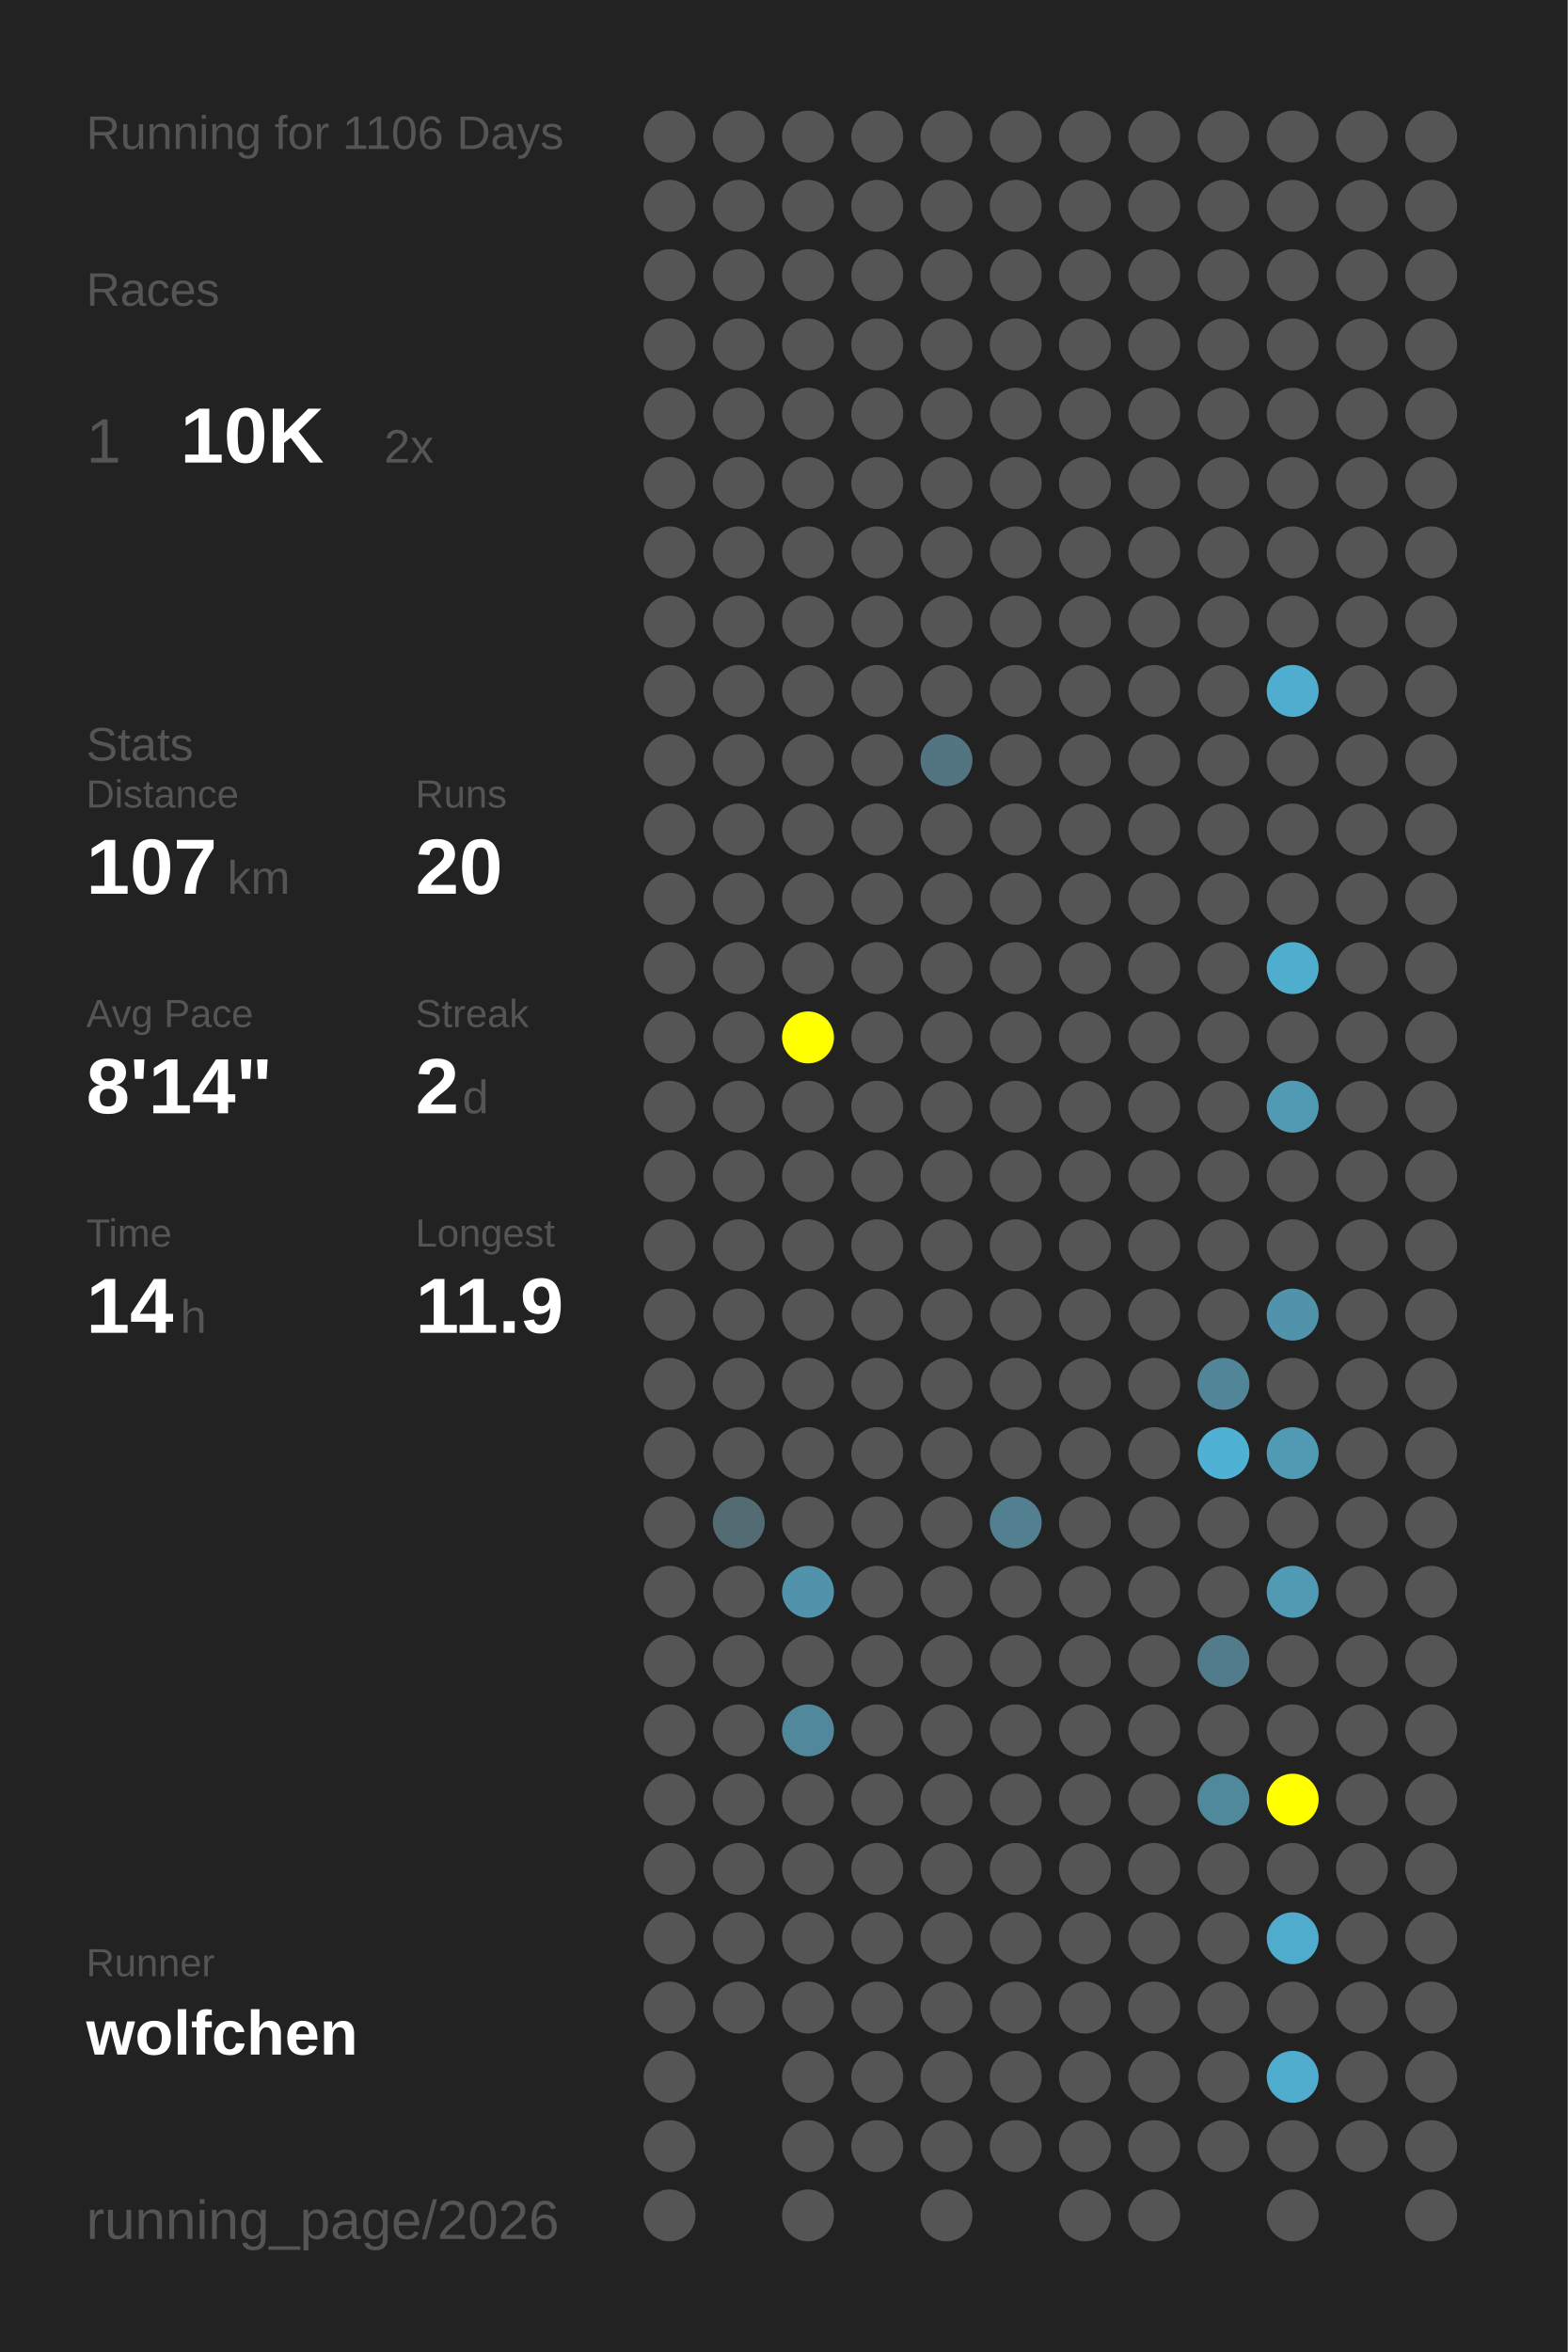
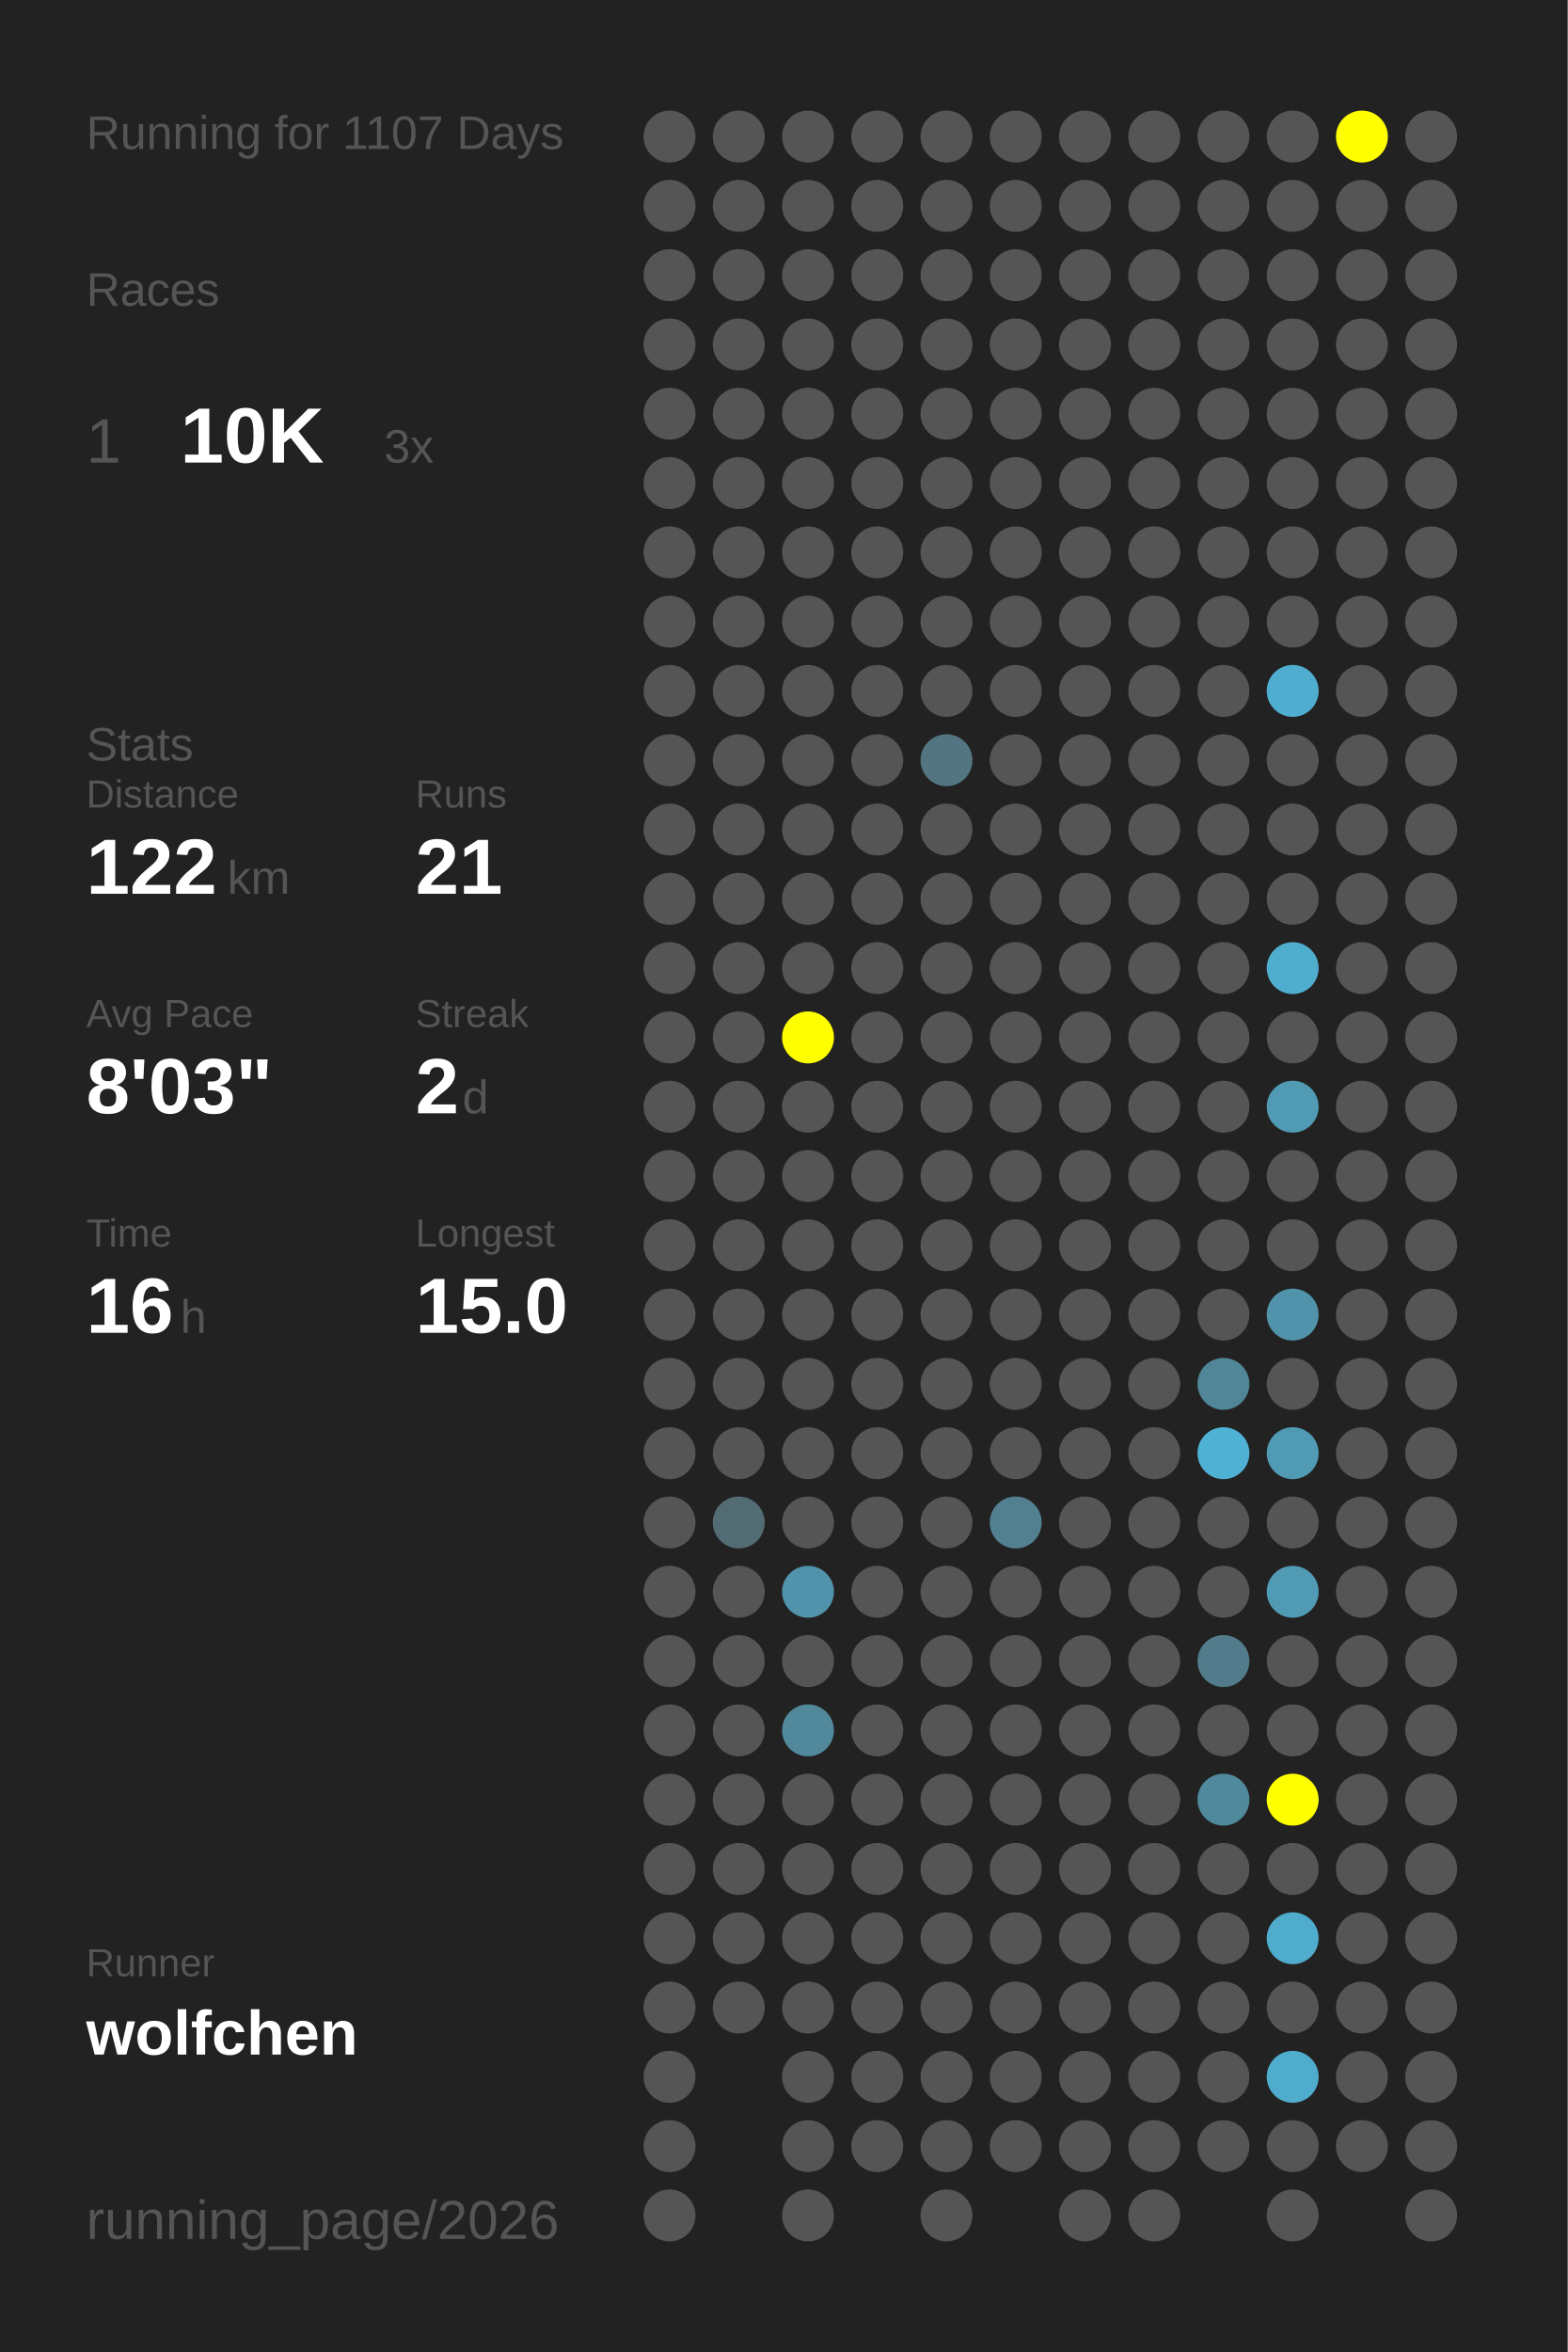
<svg xmlns="http://www.w3.org/2000/svg" baseProfile="full" height="300mm" version="1.1" viewBox="0,0,200,300" width="200mm">
  <defs />
  <rect fill="#222222" height="300" width="200" x="0" y="0" />
-   <text fill="#555555" style="font-size:6px; font-family:Arial;" x="11" y="19">Running for 1106 Days</text>
+   <text fill="#555555" style="font-size:6px; font-family:Arial;" x="11" y="19">Running for 1107 Days</text>
  <text fill="#555555" style="font-size:6px; font-family:Arial;" x="11" y="39">Races</text>
  <text fill="#555555" style="font-size:8px; font-family:Arial;" x="11" y="59">1</text>
  <text fill="#FFFFFF" style="font-size:10px; font-family:Arial; font-weight:bold;" x="23" y="59">10K</text>
-   <text fill="#555555" style="font-size:6px; font-family:Arial;" x="49" y="59">2x</text>
+   <text fill="#555555" style="font-size:6px; font-family:Arial;" x="49" y="59">3x</text>
  <text fill="#555555" style="font-size:6px; font-family:Arial;" x="11" y="97">Stats</text>
  <text fill="#555555" style="font-size:5px; font-family:Arial;" x="11" y="103">Distance</text>
-   <text fill="#FFFFFF" style="font-size:10px; font-family:Arial; font-weight:bold;" x="11" y="114">107</text>
+   <text fill="#FFFFFF" style="font-size:10px; font-family:Arial; font-weight:bold;" x="11" y="114">122</text>
  <text fill="#555555" style="font-size:6px; font-family:Arial;" x="29" y="114">km</text>
  <text fill="#555555" style="font-size:5px; font-family:Arial;" x="53" y="103">Runs</text>
-   <text fill="#FFFFFF" style="font-size:10px; font-family:Arial; font-weight:bold;" x="53" y="114">20</text>
+   <text fill="#FFFFFF" style="font-size:10px; font-family:Arial; font-weight:bold;" x="53" y="114">21</text>
  <text fill="#555555" style="font-size:5px; font-family:Arial;" x="11" y="131">Avg Pace</text>
-   <text fill="#FFFFFF" style="font-size:10px; font-family:Arial; font-weight:bold;" x="11" y="142">8'14"</text>
+   <text fill="#FFFFFF" style="font-size:10px; font-family:Arial; font-weight:bold;" x="11" y="142">8'03"</text>
  <text fill="#555555" style="font-size:5px; font-family:Arial;" x="53" y="131">Streak</text>
  <text fill="#FFFFFF" style="font-size:10px; font-family:Arial; font-weight:bold;" x="53" y="142">2</text>
  <text fill="#555555" style="font-size:6px; font-family:Arial;" x="59" y="142">d</text>
  <text fill="#555555" style="font-size:5px; font-family:Arial;" x="11" y="159">Time</text>
-   <text fill="#FFFFFF" style="font-size:10px; font-family:Arial; font-weight:bold;" x="11" y="170">14</text>
+   <text fill="#FFFFFF" style="font-size:10px; font-family:Arial; font-weight:bold;" x="11" y="170">16</text>
  <text fill="#555555" style="font-size:6px; font-family:Arial;" x="23" y="170">h</text>
  <text fill="#555555" style="font-size:5px; font-family:Arial;" x="53" y="159">Longest</text>
-   <text fill="#FFFFFF" style="font-size:10px; font-family:Arial; font-weight:bold;" x="53" y="170">11.9</text>
+   <text fill="#FFFFFF" style="font-size:10px; font-family:Arial; font-weight:bold;" x="53" y="170">15.0</text>
  <text fill="#555555" style="font-size:5px; font-family:Arial;" x="11" y="252.065">Runner</text>
  <text fill="#FFFFFF" style="font-size:8px; font-family:Arial; font-weight:bold;" x="11" y="262.065">wolfchen</text>
  <text fill="#555555" style="font-size:7px; font-family:Arial;" x="11" y="285.581">running_page/2026</text>
  <circle cx="85.417" cy="17.419" fill="#555555" r="3.312" />
  <circle cx="85.417" cy="26.258" fill="#555555" r="3.312" />
  <circle cx="85.417" cy="35.097" fill="#555555" r="3.312" />
  <circle cx="85.417" cy="43.935" fill="#555555" r="3.312" />
  <circle cx="85.417" cy="52.774" fill="#555555" r="3.312" />
  <circle cx="85.417" cy="61.613" fill="#555555" r="3.312" />
  <circle cx="85.417" cy="70.452" fill="#555555" r="3.312" />
  <circle cx="85.417" cy="79.29" fill="#555555" r="3.312" />
  <circle cx="85.417" cy="88.129" fill="#555555" r="3.312" />
  <circle cx="85.417" cy="96.968" fill="#555555" r="3.312" />
  <circle cx="85.417" cy="105.806" fill="#555555" r="3.312" />
  <circle cx="85.417" cy="114.645" fill="#555555" r="3.312" />
  <circle cx="85.417" cy="123.484" fill="#555555" r="3.312" />
  <circle cx="85.417" cy="132.323" fill="#555555" r="3.312" />
  <circle cx="85.417" cy="141.161" fill="#555555" r="3.312" />
  <circle cx="85.417" cy="150" fill="#555555" r="3.312" />
  <circle cx="85.417" cy="158.839" fill="#555555" r="3.312" />
  <circle cx="85.417" cy="167.677" fill="#555555" r="3.312" />
  <circle cx="85.417" cy="176.516" fill="#555555" r="3.312" />
  <circle cx="85.417" cy="185.355" fill="#555555" r="3.312" />
  <circle cx="85.417" cy="194.194" fill="#555555" r="3.312" />
  <circle cx="85.417" cy="203.032" fill="#555555" r="3.312" />
  <circle cx="85.417" cy="211.871" fill="#555555" r="3.312" />
  <circle cx="85.417" cy="220.71" fill="#555555" r="3.312" />
  <circle cx="85.417" cy="229.548" fill="#555555" r="3.312" />
  <circle cx="85.417" cy="238.387" fill="#555555" r="3.312" />
  <circle cx="85.417" cy="247.226" fill="#555555" r="3.312" />
  <circle cx="85.417" cy="256.065" fill="#555555" r="3.312" />
  <circle cx="85.417" cy="264.903" fill="#555555" r="3.312" />
  <circle cx="85.417" cy="273.742" fill="#555555" r="3.312" />
  <circle cx="85.417" cy="282.581" fill="#555555" r="3.312" />
  <circle cx="94.25" cy="17.419" fill="#555555" r="3.312" />
  <circle cx="94.25" cy="26.258" fill="#555555" r="3.312" />
  <circle cx="94.25" cy="35.097" fill="#555555" r="3.312" />
  <circle cx="94.25" cy="43.935" fill="#555555" r="3.312" />
  <circle cx="94.25" cy="52.774" fill="#555555" r="3.312" />
  <circle cx="94.25" cy="61.613" fill="#555555" r="3.312" />
  <circle cx="94.25" cy="70.452" fill="#555555" r="3.312" />
  <circle cx="94.25" cy="79.29" fill="#555555" r="3.312" />
  <circle cx="94.25" cy="88.129" fill="#555555" r="3.312" />
  <circle cx="94.25" cy="96.968" fill="#555555" r="3.312" />
  <circle cx="94.25" cy="105.806" fill="#555555" r="3.312" />
  <circle cx="94.25" cy="114.645" fill="#555555" r="3.312" />
  <circle cx="94.25" cy="123.484" fill="#555555" r="3.312" />
  <circle cx="94.25" cy="132.323" fill="#555555" r="3.312" />
  <circle cx="94.25" cy="141.161" fill="#555555" r="3.312" />
  <circle cx="94.25" cy="150" fill="#555555" r="3.312" />
  <circle cx="94.25" cy="158.839" fill="#555555" r="3.312" />
  <circle cx="94.25" cy="167.677" fill="#555555" r="3.312" />
  <circle cx="94.25" cy="176.516" fill="#555555" r="3.312" />
  <circle cx="94.25" cy="185.355" fill="#555555" r="3.312" />
  <circle cx="94.25" cy="194.194" fill="#536b73" r="3.312" />
  <circle cx="94.25" cy="203.032" fill="#555555" r="3.312" />
  <circle cx="94.25" cy="211.871" fill="#555555" r="3.312" />
  <circle cx="94.25" cy="220.71" fill="#555555" r="3.312" />
  <circle cx="94.25" cy="229.548" fill="#555555" r="3.312" />
  <circle cx="94.25" cy="238.387" fill="#555555" r="3.312" />
  <circle cx="94.25" cy="247.226" fill="#555555" r="3.312" />
  <circle cx="94.25" cy="256.065" fill="#555555" r="3.312" />
  <circle cx="103.083" cy="17.419" fill="#555555" r="3.312" />
  <circle cx="103.083" cy="26.258" fill="#555555" r="3.312" />
  <circle cx="103.083" cy="35.097" fill="#555555" r="3.312" />
  <circle cx="103.083" cy="43.935" fill="#555555" r="3.312" />
  <circle cx="103.083" cy="52.774" fill="#555555" r="3.312" />
  <circle cx="103.083" cy="61.613" fill="#555555" r="3.312" />
  <circle cx="103.083" cy="70.452" fill="#555555" r="3.312" />
  <circle cx="103.083" cy="79.29" fill="#555555" r="3.312" />
  <circle cx="103.083" cy="88.129" fill="#555555" r="3.312" />
  <circle cx="103.083" cy="96.968" fill="#555555" r="3.312" />
  <circle cx="103.083" cy="105.806" fill="#555555" r="3.312" />
  <circle cx="103.083" cy="114.645" fill="#555555" r="3.312" />
  <circle cx="103.083" cy="123.484" fill="#555555" r="3.312" />
  <circle cx="103.083" cy="132.323" fill="#FFFF00" r="3.312" />
  <circle cx="103.083" cy="141.161" fill="#555555" r="3.312" />
  <circle cx="103.083" cy="150" fill="#555555" r="3.312" />
  <circle cx="103.083" cy="158.839" fill="#555555" r="3.312" />
  <circle cx="103.083" cy="167.677" fill="#555555" r="3.312" />
  <circle cx="103.083" cy="176.516" fill="#555555" r="3.312" />
  <circle cx="103.083" cy="185.355" fill="#555555" r="3.312" />
  <circle cx="103.083" cy="194.194" fill="#555555" r="3.312" />
  <circle cx="103.083" cy="203.032" fill="#5093aa" r="3.312" />
  <circle cx="103.083" cy="211.871" fill="#555555" r="3.312" />
  <circle cx="103.083" cy="220.71" fill="#51889b" r="3.312" />
  <circle cx="103.083" cy="229.548" fill="#555555" r="3.312" />
  <circle cx="103.083" cy="238.387" fill="#555555" r="3.312" />
  <circle cx="103.083" cy="247.226" fill="#555555" r="3.312" />
  <circle cx="103.083" cy="256.065" fill="#555555" r="3.312" />
  <circle cx="103.083" cy="264.903" fill="#555555" r="3.312" />
  <circle cx="103.083" cy="273.742" fill="#555555" r="3.312" />
  <circle cx="103.083" cy="282.581" fill="#555555" r="3.312" />
  <circle cx="111.917" cy="17.419" fill="#555555" r="3.312" />
  <circle cx="111.917" cy="26.258" fill="#555555" r="3.312" />
  <circle cx="111.917" cy="35.097" fill="#555555" r="3.312" />
  <circle cx="111.917" cy="43.935" fill="#555555" r="3.312" />
  <circle cx="111.917" cy="52.774" fill="#555555" r="3.312" />
  <circle cx="111.917" cy="61.613" fill="#555555" r="3.312" />
  <circle cx="111.917" cy="70.452" fill="#555555" r="3.312" />
  <circle cx="111.917" cy="79.29" fill="#555555" r="3.312" />
  <circle cx="111.917" cy="88.129" fill="#555555" r="3.312" />
  <circle cx="111.917" cy="96.968" fill="#555555" r="3.312" />
  <circle cx="111.917" cy="105.806" fill="#555555" r="3.312" />
  <circle cx="111.917" cy="114.645" fill="#555555" r="3.312" />
  <circle cx="111.917" cy="123.484" fill="#555555" r="3.312" />
  <circle cx="111.917" cy="132.323" fill="#555555" r="3.312" />
  <circle cx="111.917" cy="141.161" fill="#555555" r="3.312" />
  <circle cx="111.917" cy="150" fill="#555555" r="3.312" />
  <circle cx="111.917" cy="158.839" fill="#555555" r="3.312" />
  <circle cx="111.917" cy="167.677" fill="#555555" r="3.312" />
  <circle cx="111.917" cy="176.516" fill="#555555" r="3.312" />
  <circle cx="111.917" cy="185.355" fill="#555555" r="3.312" />
  <circle cx="111.917" cy="194.194" fill="#555555" r="3.312" />
  <circle cx="111.917" cy="203.032" fill="#555555" r="3.312" />
  <circle cx="111.917" cy="211.871" fill="#555555" r="3.312" />
  <circle cx="111.917" cy="220.71" fill="#555555" r="3.312" />
  <circle cx="111.917" cy="229.548" fill="#555555" r="3.312" />
  <circle cx="111.917" cy="238.387" fill="#555555" r="3.312" />
  <circle cx="111.917" cy="247.226" fill="#555555" r="3.312" />
  <circle cx="111.917" cy="256.065" fill="#555555" r="3.312" />
  <circle cx="111.917" cy="264.903" fill="#555555" r="3.312" />
  <circle cx="111.917" cy="273.742" fill="#555555" r="3.312" />
  <circle cx="120.75" cy="17.419" fill="#555555" r="3.312" />
  <circle cx="120.75" cy="26.258" fill="#555555" r="3.312" />
  <circle cx="120.75" cy="35.097" fill="#555555" r="3.312" />
  <circle cx="120.75" cy="43.935" fill="#555555" r="3.312" />
  <circle cx="120.75" cy="52.774" fill="#555555" r="3.312" />
  <circle cx="120.75" cy="61.613" fill="#555555" r="3.312" />
  <circle cx="120.75" cy="70.452" fill="#555555" r="3.312" />
  <circle cx="120.75" cy="79.29" fill="#555555" r="3.312" />
  <circle cx="120.75" cy="88.129" fill="#555555" r="3.312" />
  <circle cx="120.75" cy="96.968" fill="#527581" r="3.312" />
  <circle cx="120.75" cy="105.806" fill="#555555" r="3.312" />
  <circle cx="120.75" cy="114.645" fill="#555555" r="3.312" />
  <circle cx="120.75" cy="123.484" fill="#555555" r="3.312" />
  <circle cx="120.75" cy="132.323" fill="#555555" r="3.312" />
  <circle cx="120.75" cy="141.161" fill="#555555" r="3.312" />
  <circle cx="120.75" cy="150" fill="#555555" r="3.312" />
  <circle cx="120.75" cy="158.839" fill="#555555" r="3.312" />
  <circle cx="120.75" cy="167.677" fill="#555555" r="3.312" />
  <circle cx="120.75" cy="176.516" fill="#555555" r="3.312" />
  <circle cx="120.75" cy="185.355" fill="#555555" r="3.312" />
  <circle cx="120.75" cy="194.194" fill="#555555" r="3.312" />
  <circle cx="120.75" cy="203.032" fill="#555555" r="3.312" />
  <circle cx="120.75" cy="211.871" fill="#555555" r="3.312" />
  <circle cx="120.75" cy="220.71" fill="#555555" r="3.312" />
  <circle cx="120.75" cy="229.548" fill="#555555" r="3.312" />
  <circle cx="120.75" cy="238.387" fill="#555555" r="3.312" />
  <circle cx="120.75" cy="247.226" fill="#555555" r="3.312" />
  <circle cx="120.75" cy="256.065" fill="#555555" r="3.312" />
  <circle cx="120.75" cy="264.903" fill="#555555" r="3.312" />
  <circle cx="120.75" cy="273.742" fill="#555555" r="3.312" />
  <circle cx="120.75" cy="282.581" fill="#555555" r="3.312" />
  <circle cx="129.583" cy="17.419" fill="#555555" r="3.312" />
  <circle cx="129.583" cy="26.258" fill="#555555" r="3.312" />
  <circle cx="129.583" cy="35.097" fill="#555555" r="3.312" />
  <circle cx="129.583" cy="43.935" fill="#555555" r="3.312" />
  <circle cx="129.583" cy="52.774" fill="#555555" r="3.312" />
  <circle cx="129.583" cy="61.613" fill="#555555" r="3.312" />
  <circle cx="129.583" cy="70.452" fill="#555555" r="3.312" />
  <circle cx="129.583" cy="79.29" fill="#555555" r="3.312" />
  <circle cx="129.583" cy="88.129" fill="#555555" r="3.312" />
  <circle cx="129.583" cy="96.968" fill="#555555" r="3.312" />
  <circle cx="129.583" cy="105.806" fill="#555555" r="3.312" />
  <circle cx="129.583" cy="114.645" fill="#555555" r="3.312" />
  <circle cx="129.583" cy="123.484" fill="#555555" r="3.312" />
  <circle cx="129.583" cy="132.323" fill="#555555" r="3.312" />
  <circle cx="129.583" cy="141.161" fill="#555555" r="3.312" />
  <circle cx="129.583" cy="150" fill="#555555" r="3.312" />
  <circle cx="129.583" cy="158.839" fill="#555555" r="3.312" />
  <circle cx="129.583" cy="167.677" fill="#555555" r="3.312" />
  <circle cx="129.583" cy="176.516" fill="#555555" r="3.312" />
  <circle cx="129.583" cy="185.355" fill="#555555" r="3.312" />
  <circle cx="129.583" cy="194.194" fill="#528090" r="3.312" />
  <circle cx="129.583" cy="203.032" fill="#555555" r="3.312" />
  <circle cx="129.583" cy="211.871" fill="#555555" r="3.312" />
  <circle cx="129.583" cy="220.71" fill="#555555" r="3.312" />
  <circle cx="129.583" cy="229.548" fill="#555555" r="3.312" />
  <circle cx="129.583" cy="238.387" fill="#555555" r="3.312" />
  <circle cx="129.583" cy="247.226" fill="#555555" r="3.312" />
  <circle cx="129.583" cy="256.065" fill="#555555" r="3.312" />
  <circle cx="129.583" cy="264.903" fill="#555555" r="3.312" />
  <circle cx="129.583" cy="273.742" fill="#555555" r="3.312" />
  <circle cx="138.417" cy="17.419" fill="#555555" r="3.312" />
  <circle cx="138.417" cy="26.258" fill="#555555" r="3.312" />
  <circle cx="138.417" cy="35.097" fill="#555555" r="3.312" />
  <circle cx="138.417" cy="43.935" fill="#555555" r="3.312" />
  <circle cx="138.417" cy="52.774" fill="#555555" r="3.312" />
  <circle cx="138.417" cy="61.613" fill="#555555" r="3.312" />
  <circle cx="138.417" cy="70.452" fill="#555555" r="3.312" />
  <circle cx="138.417" cy="79.29" fill="#555555" r="3.312" />
  <circle cx="138.417" cy="88.129" fill="#555555" r="3.312" />
  <circle cx="138.417" cy="96.968" fill="#555555" r="3.312" />
  <circle cx="138.417" cy="105.806" fill="#555555" r="3.312" />
  <circle cx="138.417" cy="114.645" fill="#555555" r="3.312" />
  <circle cx="138.417" cy="123.484" fill="#555555" r="3.312" />
  <circle cx="138.417" cy="132.323" fill="#555555" r="3.312" />
  <circle cx="138.417" cy="141.161" fill="#555555" r="3.312" />
  <circle cx="138.417" cy="150" fill="#555555" r="3.312" />
  <circle cx="138.417" cy="158.839" fill="#555555" r="3.312" />
  <circle cx="138.417" cy="167.677" fill="#555555" r="3.312" />
  <circle cx="138.417" cy="176.516" fill="#555555" r="3.312" />
  <circle cx="138.417" cy="185.355" fill="#555555" r="3.312" />
  <circle cx="138.417" cy="194.194" fill="#555555" r="3.312" />
  <circle cx="138.417" cy="203.032" fill="#555555" r="3.312" />
  <circle cx="138.417" cy="211.871" fill="#555555" r="3.312" />
  <circle cx="138.417" cy="220.71" fill="#555555" r="3.312" />
  <circle cx="138.417" cy="229.548" fill="#555555" r="3.312" />
  <circle cx="138.417" cy="238.387" fill="#555555" r="3.312" />
  <circle cx="138.417" cy="247.226" fill="#555555" r="3.312" />
  <circle cx="138.417" cy="256.065" fill="#555555" r="3.312" />
  <circle cx="138.417" cy="264.903" fill="#555555" r="3.312" />
  <circle cx="138.417" cy="273.742" fill="#555555" r="3.312" />
  <circle cx="138.417" cy="282.581" fill="#555555" r="3.312" />
  <circle cx="147.25" cy="17.419" fill="#555555" r="3.312" />
  <circle cx="147.25" cy="26.258" fill="#555555" r="3.312" />
  <circle cx="147.25" cy="35.097" fill="#555555" r="3.312" />
  <circle cx="147.25" cy="43.935" fill="#555555" r="3.312" />
  <circle cx="147.25" cy="52.774" fill="#555555" r="3.312" />
  <circle cx="147.25" cy="61.613" fill="#555555" r="3.312" />
  <circle cx="147.25" cy="70.452" fill="#555555" r="3.312" />
  <circle cx="147.25" cy="79.29" fill="#555555" r="3.312" />
  <circle cx="147.25" cy="88.129" fill="#555555" r="3.312" />
  <circle cx="147.25" cy="96.968" fill="#555555" r="3.312" />
  <circle cx="147.25" cy="105.806" fill="#555555" r="3.312" />
  <circle cx="147.25" cy="114.645" fill="#555555" r="3.312" />
  <circle cx="147.25" cy="123.484" fill="#555555" r="3.312" />
  <circle cx="147.25" cy="132.323" fill="#555555" r="3.312" />
  <circle cx="147.25" cy="141.161" fill="#555555" r="3.312" />
  <circle cx="147.25" cy="150" fill="#555555" r="3.312" />
  <circle cx="147.25" cy="158.839" fill="#555555" r="3.312" />
  <circle cx="147.25" cy="167.677" fill="#555555" r="3.312" />
  <circle cx="147.25" cy="176.516" fill="#555555" r="3.312" />
  <circle cx="147.25" cy="185.355" fill="#555555" r="3.312" />
  <circle cx="147.25" cy="194.194" fill="#555555" r="3.312" />
  <circle cx="147.25" cy="203.032" fill="#555555" r="3.312" />
  <circle cx="147.25" cy="211.871" fill="#555555" r="3.312" />
  <circle cx="147.25" cy="220.71" fill="#555555" r="3.312" />
  <circle cx="147.25" cy="229.548" fill="#555555" r="3.312" />
  <circle cx="147.25" cy="238.387" fill="#555555" r="3.312" />
  <circle cx="147.25" cy="247.226" fill="#555555" r="3.312" />
  <circle cx="147.25" cy="256.065" fill="#555555" r="3.312" />
  <circle cx="147.25" cy="264.903" fill="#555555" r="3.312" />
  <circle cx="147.25" cy="273.742" fill="#555555" r="3.312" />
  <circle cx="147.25" cy="282.581" fill="#555555" r="3.312" />
  <circle cx="156.083" cy="17.419" fill="#555555" r="3.312" />
  <circle cx="156.083" cy="26.258" fill="#555555" r="3.312" />
  <circle cx="156.083" cy="35.097" fill="#555555" r="3.312" />
  <circle cx="156.083" cy="43.935" fill="#555555" r="3.312" />
  <circle cx="156.083" cy="52.774" fill="#555555" r="3.312" />
  <circle cx="156.083" cy="61.613" fill="#555555" r="3.312" />
  <circle cx="156.083" cy="70.452" fill="#555555" r="3.312" />
  <circle cx="156.083" cy="79.29" fill="#555555" r="3.312" />
  <circle cx="156.083" cy="88.129" fill="#555555" r="3.312" />
  <circle cx="156.083" cy="96.968" fill="#555555" r="3.312" />
  <circle cx="156.083" cy="105.806" fill="#555555" r="3.312" />
  <circle cx="156.083" cy="114.645" fill="#555555" r="3.312" />
  <circle cx="156.083" cy="123.484" fill="#555555" r="3.312" />
  <circle cx="156.083" cy="132.323" fill="#555555" r="3.312" />
  <circle cx="156.083" cy="141.161" fill="#555555" r="3.312" />
  <circle cx="156.083" cy="150" fill="#555555" r="3.312" />
  <circle cx="156.083" cy="158.839" fill="#555555" r="3.312" />
  <circle cx="156.083" cy="167.677" fill="#555555" r="3.312" />
  <circle cx="156.083" cy="176.516" fill="#518698" r="3.312" />
  <circle cx="156.083" cy="185.355" fill="#4fb2d4" r="3.312" />
  <circle cx="156.083" cy="194.194" fill="#555555" r="3.312" />
  <circle cx="156.083" cy="203.032" fill="#555555" r="3.312" />
  <circle cx="156.083" cy="211.871" fill="#527c8b" r="3.312" />
  <circle cx="156.083" cy="220.71" fill="#555555" r="3.312" />
  <circle cx="156.083" cy="229.548" fill="#51899c" r="3.312" />
  <circle cx="156.083" cy="238.387" fill="#555555" r="3.312" />
  <circle cx="156.083" cy="247.226" fill="#555555" r="3.312" />
  <circle cx="156.083" cy="256.065" fill="#555555" r="3.312" />
  <circle cx="156.083" cy="264.903" fill="#555555" r="3.312" />
  <circle cx="156.083" cy="273.742" fill="#555555" r="3.312" />
  <circle cx="164.917" cy="17.419" fill="#555555" r="3.312" />
  <circle cx="164.917" cy="26.258" fill="#555555" r="3.312" />
  <circle cx="164.917" cy="35.097" fill="#555555" r="3.312" />
  <circle cx="164.917" cy="43.935" fill="#555555" r="3.312" />
  <circle cx="164.917" cy="52.774" fill="#555555" r="3.312" />
  <circle cx="164.917" cy="61.613" fill="#555555" r="3.312" />
  <circle cx="164.917" cy="70.452" fill="#555555" r="3.312" />
  <circle cx="164.917" cy="79.29" fill="#555555" r="3.312" />
  <circle cx="164.917" cy="88.129" fill="#4faecf" r="3.312" />
  <circle cx="164.917" cy="96.968" fill="#555555" r="3.312" />
  <circle cx="164.917" cy="105.806" fill="#555555" r="3.312" />
  <circle cx="164.917" cy="114.645" fill="#555555" r="3.312" />
  <circle cx="164.917" cy="123.484" fill="#4fadcd" r="3.312" />
  <circle cx="164.917" cy="132.323" fill="#555555" r="3.312" />
  <circle cx="164.917" cy="141.161" fill="#509ab3" r="3.312" />
  <circle cx="164.917" cy="150" fill="#555555" r="3.312" />
  <circle cx="164.917" cy="158.839" fill="#555555" r="3.312" />
  <circle cx="164.917" cy="167.677" fill="#5093aa" r="3.312" />
  <circle cx="164.917" cy="176.516" fill="#555555" r="3.312" />
  <circle cx="164.917" cy="185.355" fill="#509ab3" r="3.312" />
  <circle cx="164.917" cy="194.194" fill="#555555" r="3.312" />
  <circle cx="164.917" cy="203.032" fill="#509ab3" r="3.312" />
  <circle cx="164.917" cy="211.871" fill="#555555" r="3.312" />
  <circle cx="164.917" cy="220.71" fill="#555555" r="3.312" />
  <circle cx="164.917" cy="229.548" fill="#FFFF00" r="3.312" />
  <circle cx="164.917" cy="238.387" fill="#555555" r="3.312" />
  <circle cx="164.917" cy="247.226" fill="#4faccc" r="3.312" />
  <circle cx="164.917" cy="256.065" fill="#555555" r="3.312" />
  <circle cx="164.917" cy="264.903" fill="#4faccc" r="3.312" />
  <circle cx="164.917" cy="273.742" fill="#555555" r="3.312" />
  <circle cx="164.917" cy="282.581" fill="#555555" r="3.312" />
-   <circle cx="173.75" cy="17.419" fill="#555555" r="3.312" />
+   <circle cx="173.75" cy="17.419" fill="#FFFF00" r="3.312" />
  <circle cx="173.75" cy="26.258" fill="#555555" r="3.312" />
  <circle cx="173.75" cy="35.097" fill="#555555" r="3.312" />
  <circle cx="173.75" cy="43.935" fill="#555555" r="3.312" />
  <circle cx="173.75" cy="52.774" fill="#555555" r="3.312" />
  <circle cx="173.75" cy="61.613" fill="#555555" r="3.312" />
  <circle cx="173.75" cy="70.452" fill="#555555" r="3.312" />
  <circle cx="173.75" cy="79.29" fill="#555555" r="3.312" />
  <circle cx="173.75" cy="88.129" fill="#555555" r="3.312" />
  <circle cx="173.75" cy="96.968" fill="#555555" r="3.312" />
  <circle cx="173.75" cy="105.806" fill="#555555" r="3.312" />
  <circle cx="173.75" cy="114.645" fill="#555555" r="3.312" />
  <circle cx="173.75" cy="123.484" fill="#555555" r="3.312" />
  <circle cx="173.75" cy="132.323" fill="#555555" r="3.312" />
  <circle cx="173.75" cy="141.161" fill="#555555" r="3.312" />
  <circle cx="173.75" cy="150" fill="#555555" r="3.312" />
  <circle cx="173.75" cy="158.839" fill="#555555" r="3.312" />
  <circle cx="173.75" cy="167.677" fill="#555555" r="3.312" />
  <circle cx="173.75" cy="176.516" fill="#555555" r="3.312" />
  <circle cx="173.75" cy="185.355" fill="#555555" r="3.312" />
  <circle cx="173.75" cy="194.194" fill="#555555" r="3.312" />
  <circle cx="173.75" cy="203.032" fill="#555555" r="3.312" />
  <circle cx="173.75" cy="211.871" fill="#555555" r="3.312" />
  <circle cx="173.75" cy="220.71" fill="#555555" r="3.312" />
  <circle cx="173.75" cy="229.548" fill="#555555" r="3.312" />
  <circle cx="173.75" cy="238.387" fill="#555555" r="3.312" />
  <circle cx="173.75" cy="247.226" fill="#555555" r="3.312" />
  <circle cx="173.75" cy="256.065" fill="#555555" r="3.312" />
  <circle cx="173.75" cy="264.903" fill="#555555" r="3.312" />
  <circle cx="173.75" cy="273.742" fill="#555555" r="3.312" />
  <circle cx="182.583" cy="17.419" fill="#555555" r="3.312" />
  <circle cx="182.583" cy="26.258" fill="#555555" r="3.312" />
  <circle cx="182.583" cy="35.097" fill="#555555" r="3.312" />
  <circle cx="182.583" cy="43.935" fill="#555555" r="3.312" />
  <circle cx="182.583" cy="52.774" fill="#555555" r="3.312" />
  <circle cx="182.583" cy="61.613" fill="#555555" r="3.312" />
  <circle cx="182.583" cy="70.452" fill="#555555" r="3.312" />
  <circle cx="182.583" cy="79.29" fill="#555555" r="3.312" />
  <circle cx="182.583" cy="88.129" fill="#555555" r="3.312" />
  <circle cx="182.583" cy="96.968" fill="#555555" r="3.312" />
  <circle cx="182.583" cy="105.806" fill="#555555" r="3.312" />
  <circle cx="182.583" cy="114.645" fill="#555555" r="3.312" />
  <circle cx="182.583" cy="123.484" fill="#555555" r="3.312" />
  <circle cx="182.583" cy="132.323" fill="#555555" r="3.312" />
  <circle cx="182.583" cy="141.161" fill="#555555" r="3.312" />
  <circle cx="182.583" cy="150" fill="#555555" r="3.312" />
  <circle cx="182.583" cy="158.839" fill="#555555" r="3.312" />
  <circle cx="182.583" cy="167.677" fill="#555555" r="3.312" />
  <circle cx="182.583" cy="176.516" fill="#555555" r="3.312" />
  <circle cx="182.583" cy="185.355" fill="#555555" r="3.312" />
  <circle cx="182.583" cy="194.194" fill="#555555" r="3.312" />
  <circle cx="182.583" cy="203.032" fill="#555555" r="3.312" />
  <circle cx="182.583" cy="211.871" fill="#555555" r="3.312" />
  <circle cx="182.583" cy="220.71" fill="#555555" r="3.312" />
  <circle cx="182.583" cy="229.548" fill="#555555" r="3.312" />
  <circle cx="182.583" cy="238.387" fill="#555555" r="3.312" />
  <circle cx="182.583" cy="247.226" fill="#555555" r="3.312" />
  <circle cx="182.583" cy="256.065" fill="#555555" r="3.312" />
  <circle cx="182.583" cy="264.903" fill="#555555" r="3.312" />
  <circle cx="182.583" cy="273.742" fill="#555555" r="3.312" />
  <circle cx="182.583" cy="282.581" fill="#555555" r="3.312" />
</svg>
